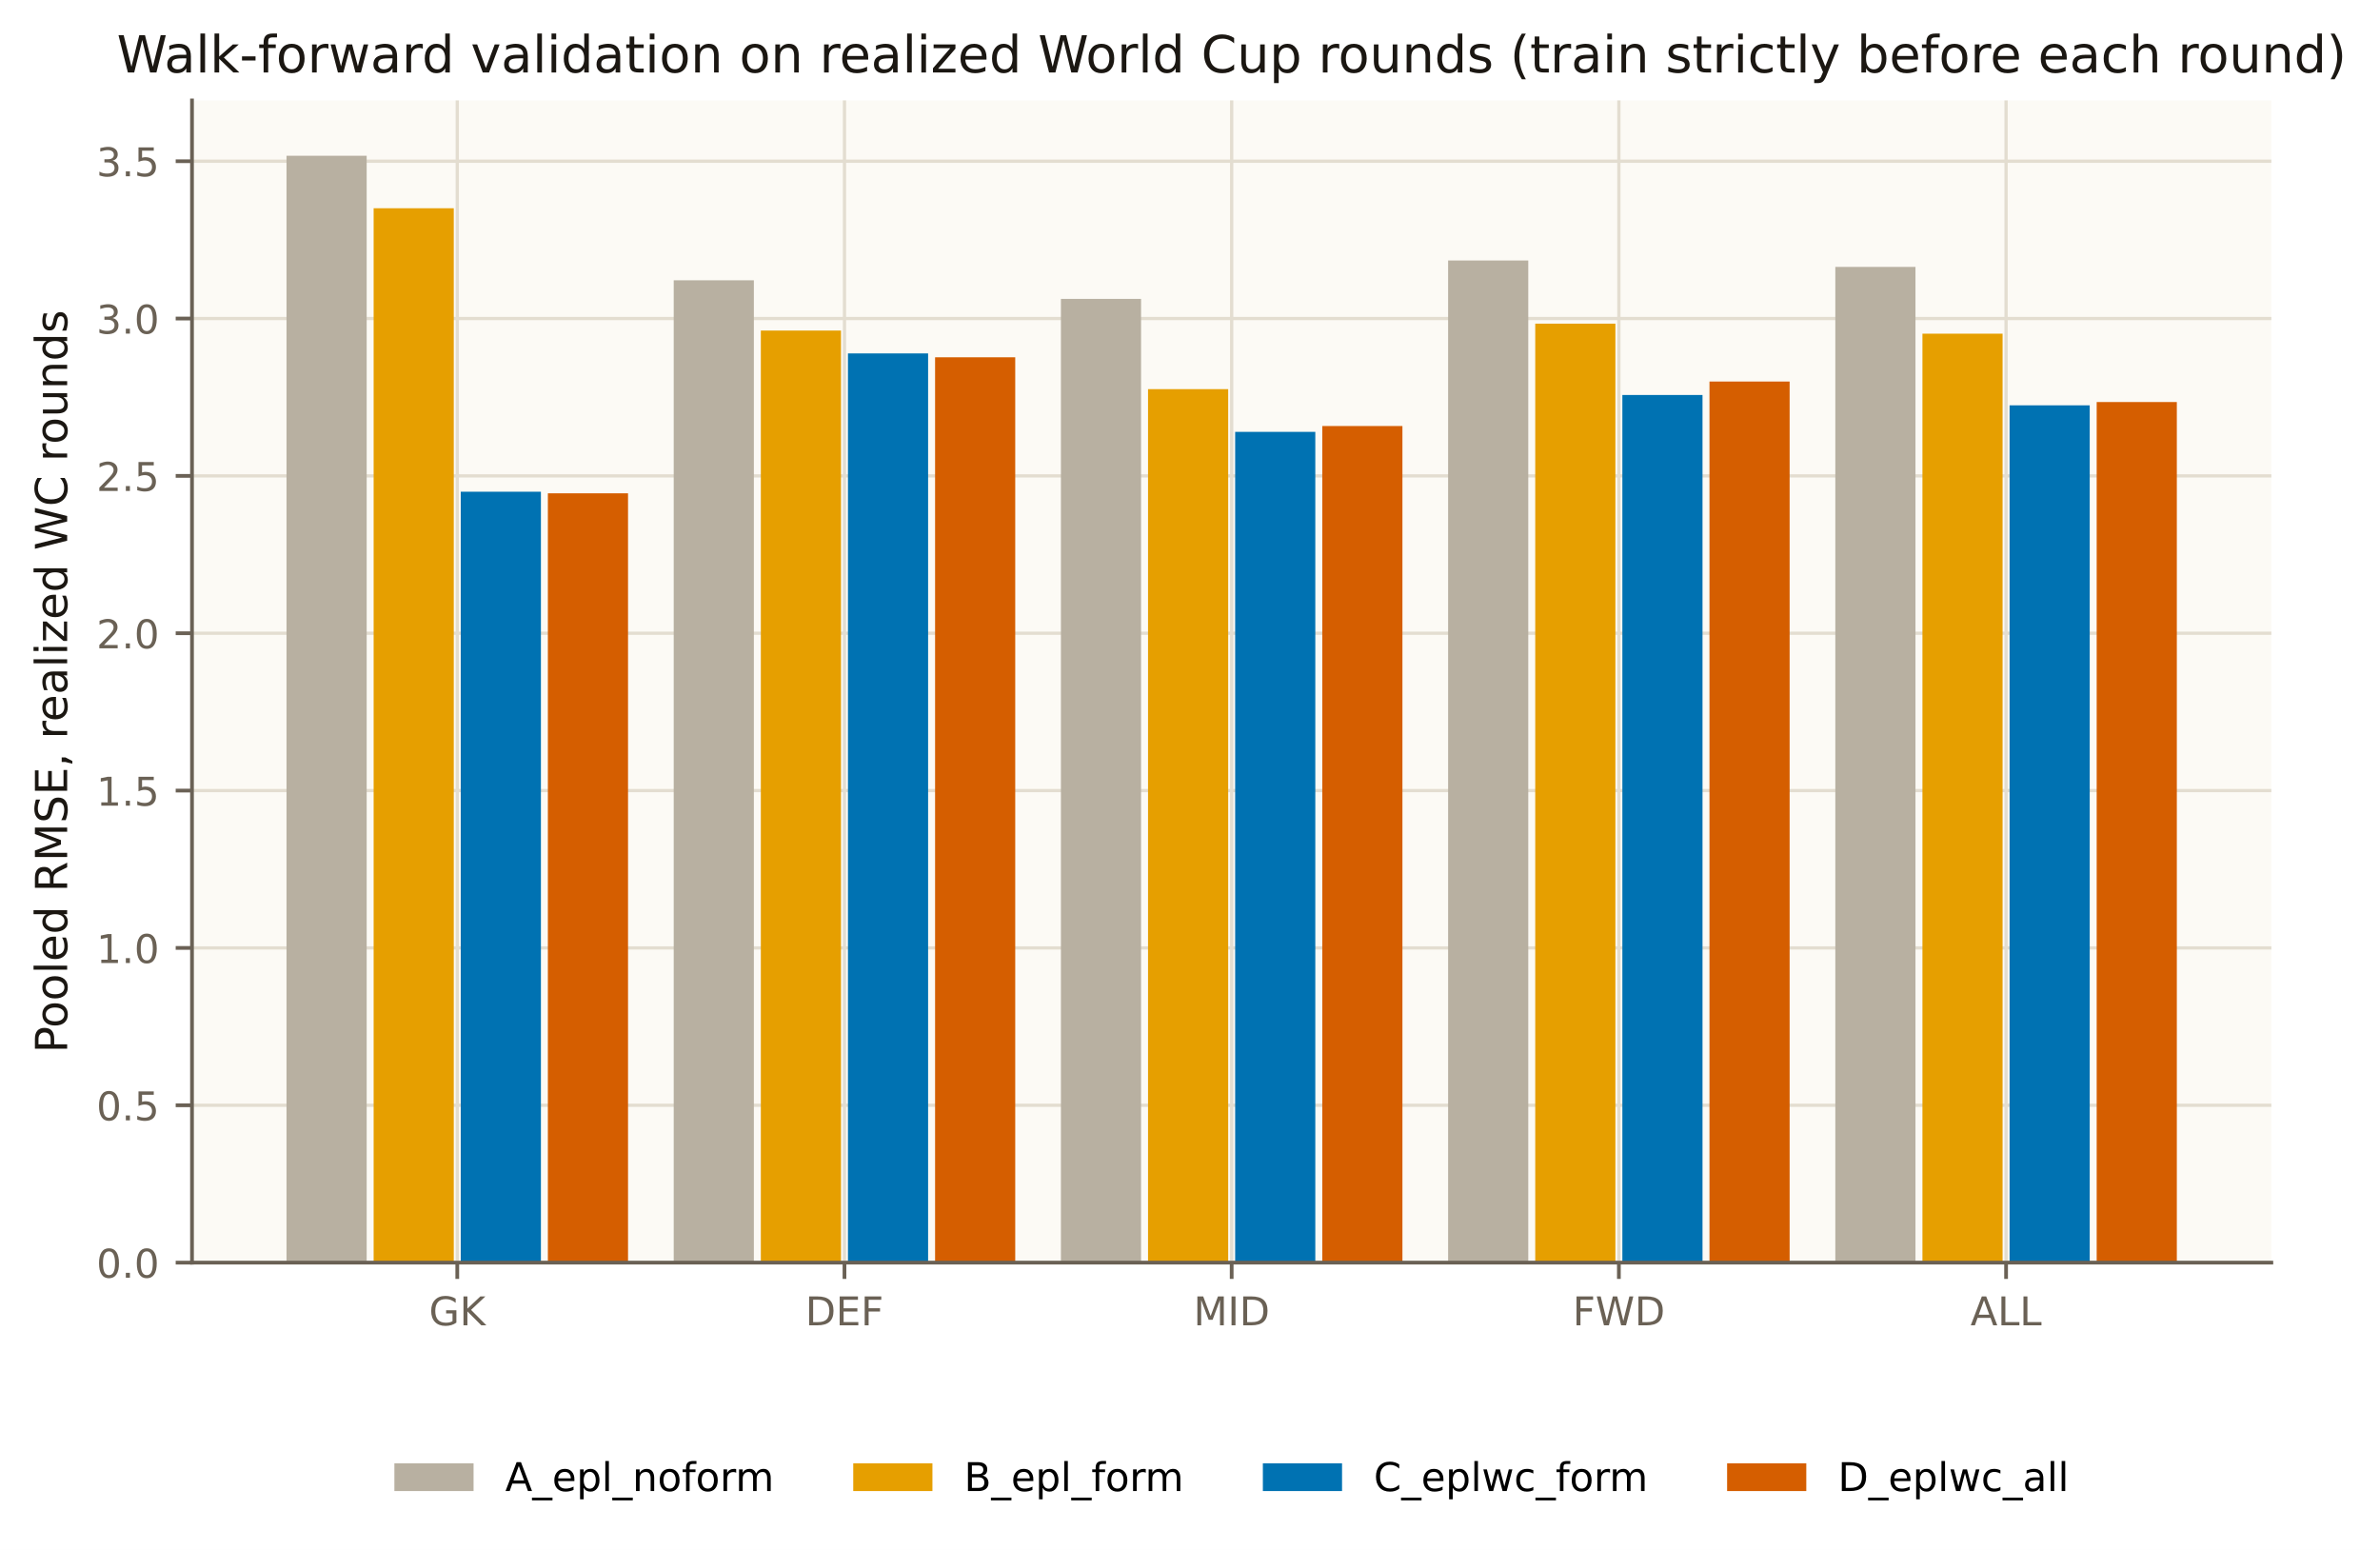
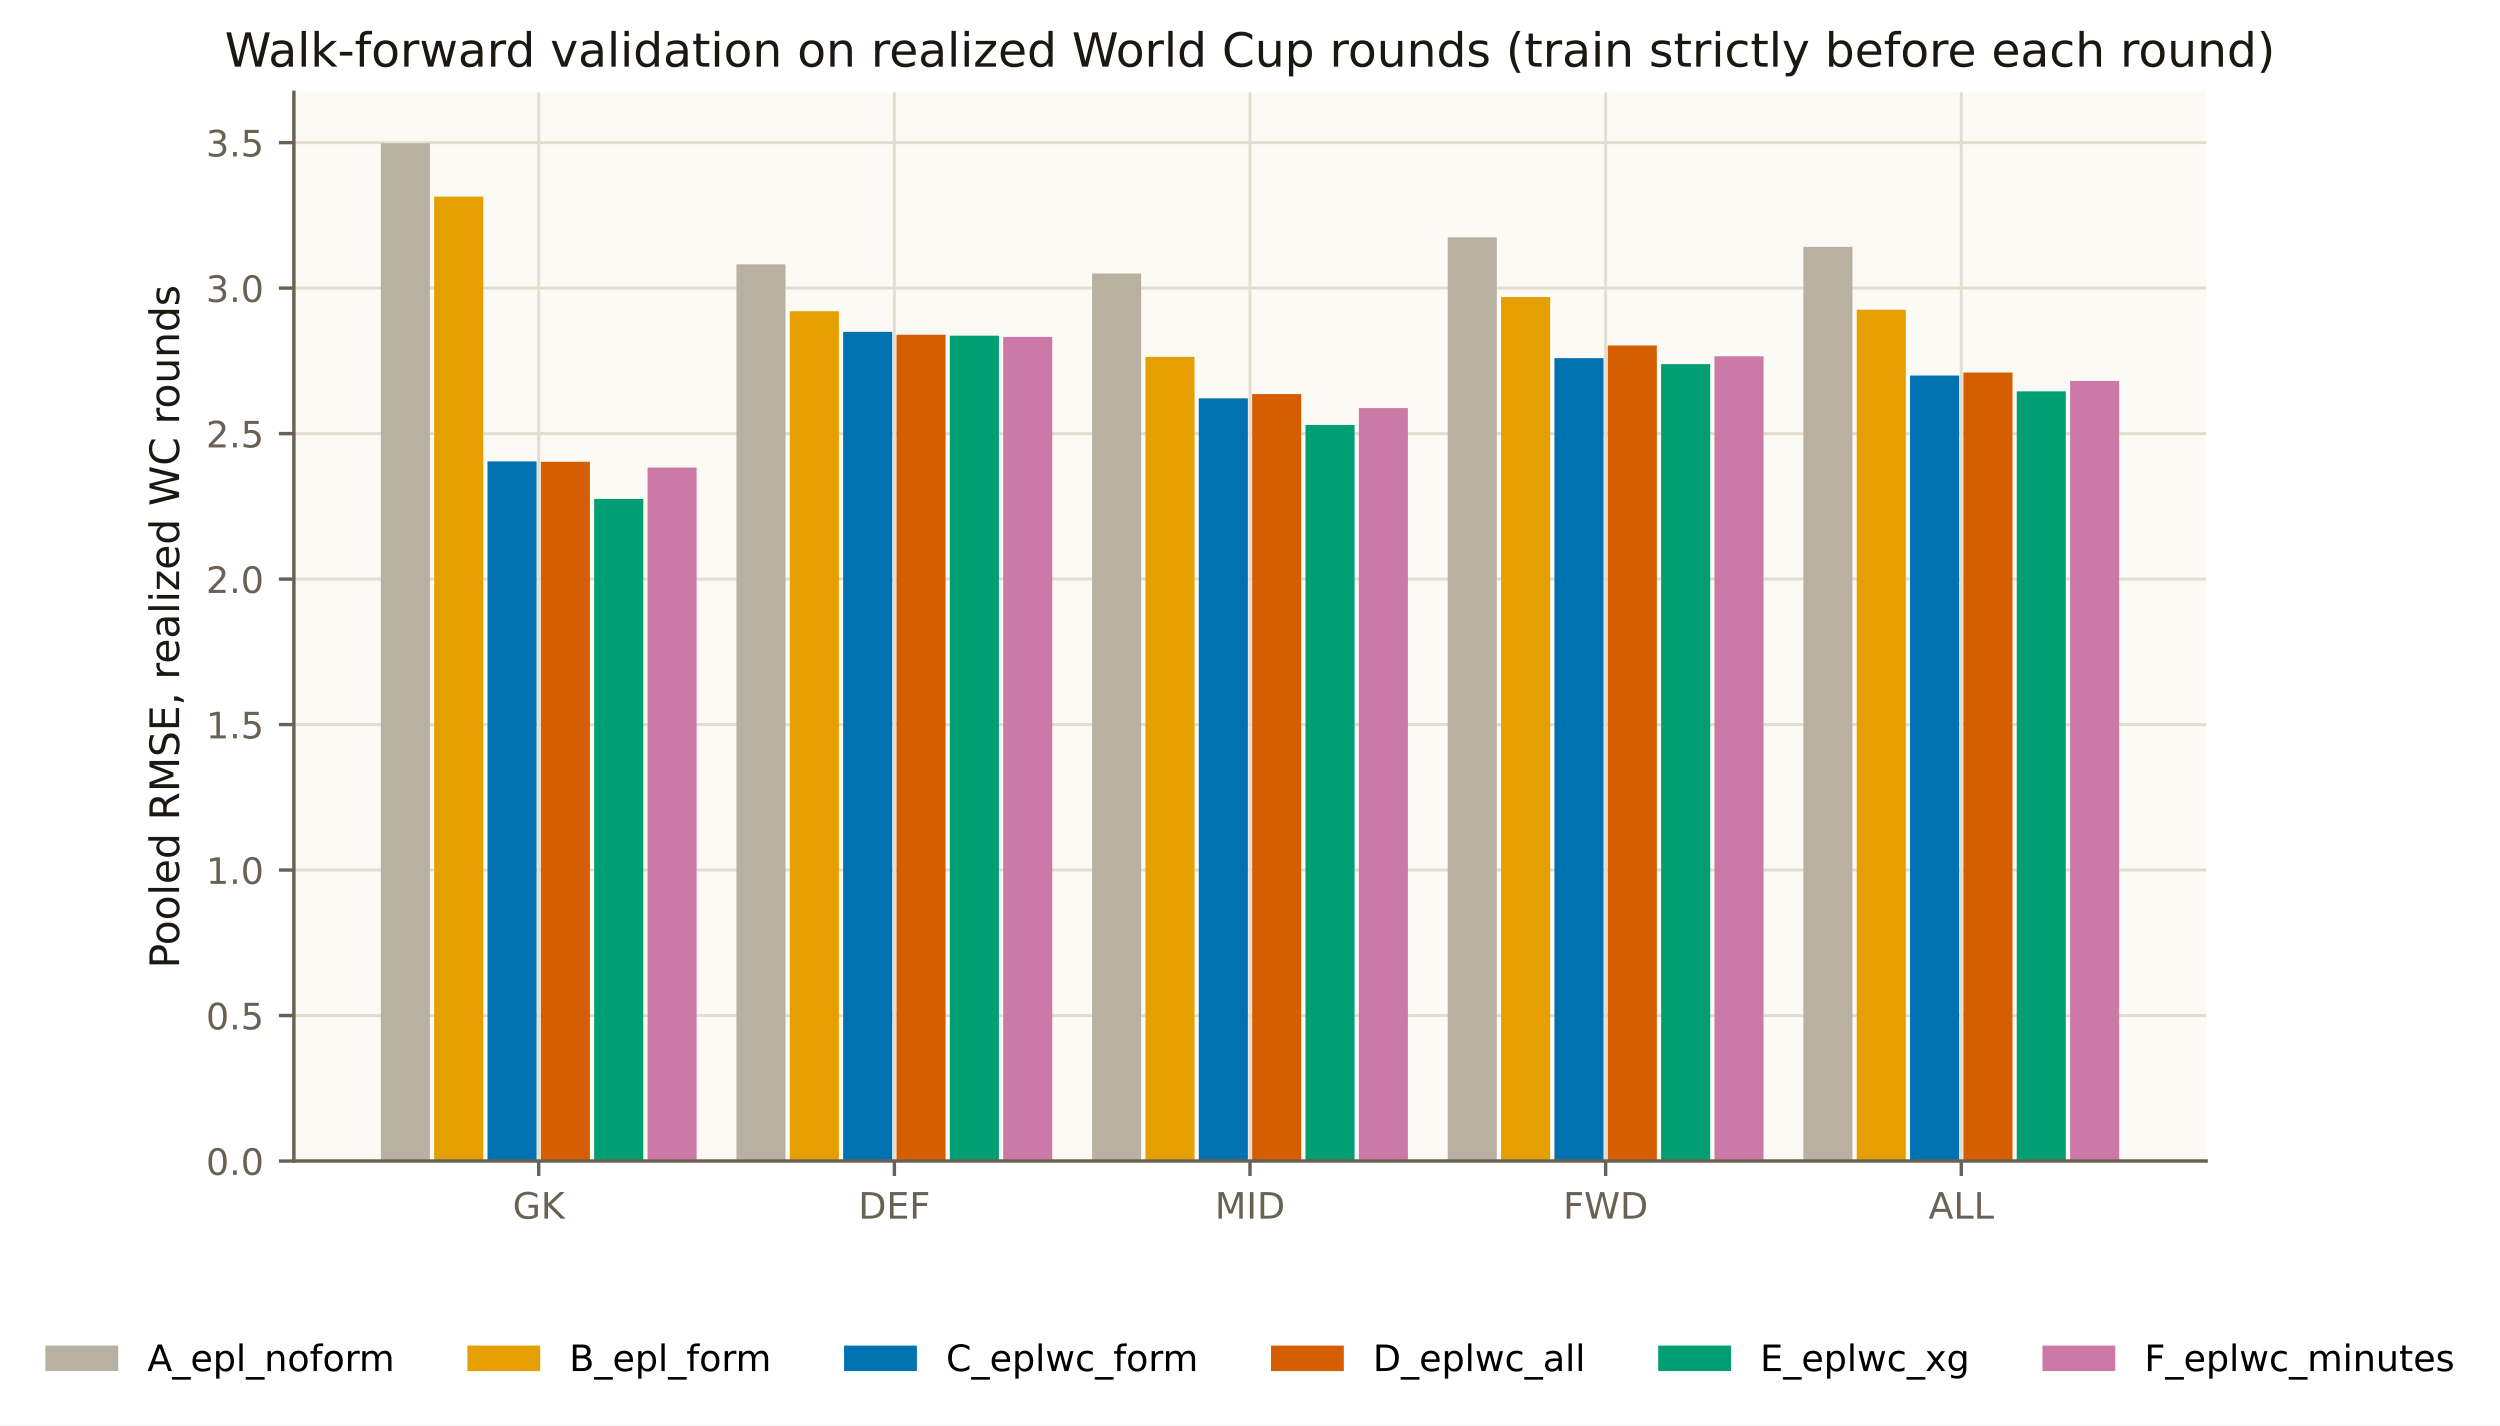
- <svg xmlns="http://www.w3.org/2000/svg" xmlns:xlink="http://www.w3.org/1999/xlink" width="510.944pt" height="332.716pt" viewBox="0 0 510.944 332.716" version="1.1">
+ <svg xmlns="http://www.w3.org/2000/svg" xmlns:xlink="http://www.w3.org/1999/xlink" width="583.62pt" height="332.716pt" viewBox="0 0 583.62 332.716" version="1.1">
  <defs>
    <style type="text/css">*{stroke-linejoin: round; stroke-linecap: butt}</style>
  </defs>
  <g id="figure_1">
    <g id="patch_1">
-       <path d="M 0 332.716  L 510.944 332.716  L 510.944 0  L 0 0  z " style="fill: #ffffff" />
+       <path d="M 0 332.716  L 583.62 332.716  L 583.62 0  L 0 0  z " style="fill: #ffffff" />
    </g>
    <g id="axes_1">
      <g id="patch_2">
-         <path d="M 41.218 271.038  L 487.618 271.038  L 487.618 21.558  L 41.218 21.558  z " style="fill: #fcfaf5" />
+         <path d="M 68.61 271.038  L 515.01 271.038  L 515.01 21.558  L 68.61 21.558  z " style="fill: #fcfaf5" />
      </g>
      <g id="matplotlib.axis_1">
        <g id="xtick_1">
          <g id="line2d_1">
-             <path d="M 98.168 271.038  L 98.168 21.558  " clip-path="url(#pbe7525bf7c)" style="fill: none; stroke: #e3ddd0; stroke-width: 0.7; stroke-linecap: square" />
+             <path d="M 125.763 271.038  L 125.763 21.558  " clip-path="url(#p34998453fe)" style="fill: none; stroke: #e3ddd0; stroke-width: 0.7; stroke-linecap: square" />
          </g>
          <g id="line2d_2">
            <defs>
-               <path id="m4ad585c355" d="M 0 0  L 0 3.5  " style="stroke: #6a6155; stroke-width: 0.8" />
+               <path id="md1c9dbc168" d="M 0 0  L 0 3.5  " style="stroke: #6a6155; stroke-width: 0.8" />
            </defs>
            <g>
-               <use xlink:href="#m4ad585c355" x="98.168" y="271.038" style="fill: #6a6155; stroke: #6a6155; stroke-width: 0.8" />
+               <use xlink:href="#md1c9dbc168" x="125.763" y="271.038" style="fill: #6a6155; stroke: #6a6155; stroke-width: 0.8" />
            </g>
          </g>
          <g id="text_1">
-             <text style="font-size: 8.5px; font-family: 'DejaVu Sans', 'Helvetica', 'Arial', sans-serif; text-anchor: middle; fill: #6a6155" x="98.168" y="284.496" transform="rotate(-0 98.16761 284.4963)">GK</text>
+             <text style="font-size: 8.5px; font-family: 'DejaVu Sans', 'Helvetica', 'Arial', sans-serif; text-anchor: middle; fill: #6a6155" x="125.763" y="284.496" transform="rotate(-0 125.7632 284.4963)">GK</text>
          </g>
        </g>
        <g id="xtick_2">
          <g id="line2d_3">
-             <path d="M 181.293 271.038  L 181.293 21.558  " clip-path="url(#pbe7525bf7c)" style="fill: none; stroke: #e3ddd0; stroke-width: 0.7; stroke-linecap: square" />
+             <path d="M 208.787 271.038  L 208.787 21.558  " clip-path="url(#p34998453fe)" style="fill: none; stroke: #e3ddd0; stroke-width: 0.7; stroke-linecap: square" />
          </g>
          <g id="line2d_4">
            <g>
-               <use xlink:href="#m4ad585c355" x="181.293" y="271.038" style="fill: #6a6155; stroke: #6a6155; stroke-width: 0.8" />
+               <use xlink:href="#md1c9dbc168" x="208.787" y="271.038" style="fill: #6a6155; stroke: #6a6155; stroke-width: 0.8" />
            </g>
          </g>
          <g id="text_2">
-             <text style="font-size: 8.5px; font-family: 'DejaVu Sans', 'Helvetica', 'Arial', sans-serif; text-anchor: middle; fill: #6a6155" x="181.293" y="284.496" transform="rotate(-0 181.293 284.4963)">DEF</text>
+             <text style="font-size: 8.5px; font-family: 'DejaVu Sans', 'Helvetica', 'Arial', sans-serif; text-anchor: middle; fill: #6a6155" x="208.787" y="284.496" transform="rotate(-0 208.7865 284.4963)">DEF</text>
          </g>
        </g>
        <g id="xtick_3">
          <g id="line2d_5">
-             <path d="M 264.418 271.038  L 264.418 21.558  " clip-path="url(#pbe7525bf7c)" style="fill: none; stroke: #e3ddd0; stroke-width: 0.7; stroke-linecap: square" />
+             <path d="M 291.81 271.038  L 291.81 21.558  " clip-path="url(#p34998453fe)" style="fill: none; stroke: #e3ddd0; stroke-width: 0.7; stroke-linecap: square" />
          </g>
          <g id="line2d_6">
            <g>
-               <use xlink:href="#m4ad585c355" x="264.418" y="271.038" style="fill: #6a6155; stroke: #6a6155; stroke-width: 0.8" />
+               <use xlink:href="#md1c9dbc168" x="291.81" y="271.038" style="fill: #6a6155; stroke: #6a6155; stroke-width: 0.8" />
            </g>
          </g>
          <g id="text_3">
-             <text style="font-size: 8.5px; font-family: 'DejaVu Sans', 'Helvetica', 'Arial', sans-serif; text-anchor: middle; fill: #6a6155" x="264.418" y="284.496" transform="rotate(-0 264.4184 284.4963)">MID</text>
+             <text style="font-size: 8.5px; font-family: 'DejaVu Sans', 'Helvetica', 'Arial', sans-serif; text-anchor: middle; fill: #6a6155" x="291.81" y="284.496" transform="rotate(-0 291.8099 284.4963)">MID</text>
          </g>
        </g>
        <g id="xtick_4">
          <g id="line2d_7">
-             <path d="M 347.544 271.038  L 347.544 21.558  " clip-path="url(#pbe7525bf7c)" style="fill: none; stroke: #e3ddd0; stroke-width: 0.7; stroke-linecap: square" />
+             <path d="M 374.833 271.038  L 374.833 21.558  " clip-path="url(#p34998453fe)" style="fill: none; stroke: #e3ddd0; stroke-width: 0.7; stroke-linecap: square" />
          </g>
          <g id="line2d_8">
            <g>
-               <use xlink:href="#m4ad585c355" x="347.544" y="271.038" style="fill: #6a6155; stroke: #6a6155; stroke-width: 0.8" />
+               <use xlink:href="#md1c9dbc168" x="374.833" y="271.038" style="fill: #6a6155; stroke: #6a6155; stroke-width: 0.8" />
            </g>
          </g>
          <g id="text_4">
-             <text style="font-size: 8.5px; font-family: 'DejaVu Sans', 'Helvetica', 'Arial', sans-serif; text-anchor: middle; fill: #6a6155" x="347.544" y="284.496" transform="rotate(-0 347.5438 284.4963)">FWD</text>
+             <text style="font-size: 8.5px; font-family: 'DejaVu Sans', 'Helvetica', 'Arial', sans-serif; text-anchor: middle; fill: #6a6155" x="374.833" y="284.496" transform="rotate(-0 374.8332 284.4963)">FWD</text>
          </g>
        </g>
        <g id="xtick_5">
          <g id="line2d_9">
-             <path d="M 430.669 271.038  L 430.669 21.558  " clip-path="url(#pbe7525bf7c)" style="fill: none; stroke: #e3ddd0; stroke-width: 0.7; stroke-linecap: square" />
+             <path d="M 457.857 271.038  L 457.857 21.558  " clip-path="url(#p34998453fe)" style="fill: none; stroke: #e3ddd0; stroke-width: 0.7; stroke-linecap: square" />
          </g>
          <g id="line2d_10">
            <g>
-               <use xlink:href="#m4ad585c355" x="430.669" y="271.038" style="fill: #6a6155; stroke: #6a6155; stroke-width: 0.8" />
+               <use xlink:href="#md1c9dbc168" x="457.857" y="271.038" style="fill: #6a6155; stroke: #6a6155; stroke-width: 0.8" />
            </g>
          </g>
          <g id="text_5">
-             <text style="font-size: 8.5px; font-family: 'DejaVu Sans', 'Helvetica', 'Arial', sans-serif; text-anchor: middle; fill: #6a6155" x="430.669" y="284.496" transform="rotate(-0 430.6692 284.4963)">ALL</text>
+             <text style="font-size: 8.5px; font-family: 'DejaVu Sans', 'Helvetica', 'Arial', sans-serif; text-anchor: middle; fill: #6a6155" x="457.857" y="284.496" transform="rotate(-0 457.8566 284.4963)">ALL</text>
          </g>
        </g>
      </g>
      <g id="matplotlib.axis_2">
        <g id="ytick_1">
          <g id="line2d_11">
-             <path d="M 41.218 271.038  L 487.618 271.038  " clip-path="url(#pbe7525bf7c)" style="fill: none; stroke: #e3ddd0; stroke-width: 0.7; stroke-linecap: square" />
+             <path d="M 68.61 271.038  L 515.01 271.038  " clip-path="url(#p34998453fe)" style="fill: none; stroke: #e3ddd0; stroke-width: 0.7; stroke-linecap: square" />
          </g>
          <g id="line2d_12">
            <defs>
-               <path id="m1f9e12a05e" d="M 0 0  L -3.5 0  " style="stroke: #6a6155; stroke-width: 0.8" />
+               <path id="mc64d8ac035" d="M 0 0  L -3.5 0  " style="stroke: #6a6155; stroke-width: 0.8" />
            </defs>
            <g>
-               <use xlink:href="#m1f9e12a05e" x="41.218" y="271.038" style="fill: #6a6155; stroke: #6a6155; stroke-width: 0.8" />
+               <use xlink:href="#mc64d8ac035" x="68.61" y="271.038" style="fill: #6a6155; stroke: #6a6155; stroke-width: 0.8" />
            </g>
          </g>
          <g id="text_6">
-             <text style="font-size: 8.5px; font-family: 'DejaVu Sans', 'Helvetica', 'Arial', sans-serif; text-anchor: end; fill: #6a6155" x="34.218" y="274.267" transform="rotate(-0 34.2184 274.2673)">0.0</text>
+             <text style="font-size: 8.5px; font-family: 'DejaVu Sans', 'Helvetica', 'Arial', sans-serif; text-anchor: end; fill: #6a6155" x="61.61" y="274.267" transform="rotate(-0 61.60988 274.2673)">0.0</text>
          </g>
        </g>
        <g id="ytick_2">
          <g id="line2d_13">
-             <path d="M 41.218 237.262  L 487.618 237.262  " clip-path="url(#pbe7525bf7c)" style="fill: none; stroke: #e3ddd0; stroke-width: 0.7; stroke-linecap: square" />
+             <path d="M 68.61 237.075  L 515.01 237.075  " clip-path="url(#p34998453fe)" style="fill: none; stroke: #e3ddd0; stroke-width: 0.7; stroke-linecap: square" />
          </g>
          <g id="line2d_14">
            <g>
-               <use xlink:href="#m1f9e12a05e" x="41.218" y="237.262" style="fill: #6a6155; stroke: #6a6155; stroke-width: 0.8" />
+               <use xlink:href="#mc64d8ac035" x="68.61" y="237.075" style="fill: #6a6155; stroke: #6a6155; stroke-width: 0.8" />
            </g>
          </g>
          <g id="text_7">
-             <text style="font-size: 8.5px; font-family: 'DejaVu Sans', 'Helvetica', 'Arial', sans-serif; text-anchor: end; fill: #6a6155" x="34.218" y="240.491" transform="rotate(-0 34.2184 240.4912)">0.5</text>
+             <text style="font-size: 8.5px; font-family: 'DejaVu Sans', 'Helvetica', 'Arial', sans-serif; text-anchor: end; fill: #6a6155" x="61.61" y="240.304" transform="rotate(-0 61.60988 240.3042)">0.5</text>
          </g>
        </g>
        <g id="ytick_3">
          <g id="line2d_15">
-             <path d="M 41.218 203.486  L 487.618 203.486  " clip-path="url(#pbe7525bf7c)" style="fill: none; stroke: #e3ddd0; stroke-width: 0.7; stroke-linecap: square" />
+             <path d="M 68.61 203.112  L 515.01 203.112  " clip-path="url(#p34998453fe)" style="fill: none; stroke: #e3ddd0; stroke-width: 0.7; stroke-linecap: square" />
          </g>
          <g id="line2d_16">
            <g>
-               <use xlink:href="#m1f9e12a05e" x="41.218" y="203.486" style="fill: #6a6155; stroke: #6a6155; stroke-width: 0.8" />
+               <use xlink:href="#mc64d8ac035" x="68.61" y="203.112" style="fill: #6a6155; stroke: #6a6155; stroke-width: 0.8" />
            </g>
          </g>
          <g id="text_8">
-             <text style="font-size: 8.5px; font-family: 'DejaVu Sans', 'Helvetica', 'Arial', sans-serif; text-anchor: end; fill: #6a6155" x="34.218" y="206.715" transform="rotate(-0 34.2184 206.7151)">1.0</text>
+             <text style="font-size: 8.5px; font-family: 'DejaVu Sans', 'Helvetica', 'Arial', sans-serif; text-anchor: end; fill: #6a6155" x="61.61" y="206.341" transform="rotate(-0 61.60988 206.3411)">1.0</text>
          </g>
        </g>
        <g id="ytick_4">
          <g id="line2d_17">
-             <path d="M 41.218 169.71  L 487.618 169.71  " clip-path="url(#pbe7525bf7c)" style="fill: none; stroke: #e3ddd0; stroke-width: 0.7; stroke-linecap: square" />
+             <path d="M 68.61 169.149  L 515.01 169.149  " clip-path="url(#p34998453fe)" style="fill: none; stroke: #e3ddd0; stroke-width: 0.7; stroke-linecap: square" />
          </g>
          <g id="line2d_18">
            <g>
-               <use xlink:href="#m1f9e12a05e" x="41.218" y="169.71" style="fill: #6a6155; stroke: #6a6155; stroke-width: 0.8" />
+               <use xlink:href="#mc64d8ac035" x="68.61" y="169.149" style="fill: #6a6155; stroke: #6a6155; stroke-width: 0.8" />
            </g>
          </g>
          <g id="text_9">
-             <text style="font-size: 8.5px; font-family: 'DejaVu Sans', 'Helvetica', 'Arial', sans-serif; text-anchor: end; fill: #6a6155" x="34.218" y="172.939" transform="rotate(-0 34.2184 172.9391)">1.5</text>
+             <text style="font-size: 8.5px; font-family: 'DejaVu Sans', 'Helvetica', 'Arial', sans-serif; text-anchor: end; fill: #6a6155" x="61.61" y="172.378" transform="rotate(-0 61.60988 172.378)">1.5</text>
          </g>
        </g>
        <g id="ytick_5">
          <g id="line2d_19">
-             <path d="M 41.218 135.934  L 487.618 135.934  " clip-path="url(#pbe7525bf7c)" style="fill: none; stroke: #e3ddd0; stroke-width: 0.7; stroke-linecap: square" />
+             <path d="M 68.61 135.186  L 515.01 135.186  " clip-path="url(#p34998453fe)" style="fill: none; stroke: #e3ddd0; stroke-width: 0.7; stroke-linecap: square" />
          </g>
          <g id="line2d_20">
            <g>
-               <use xlink:href="#m1f9e12a05e" x="41.218" y="135.934" style="fill: #6a6155; stroke: #6a6155; stroke-width: 0.8" />
+               <use xlink:href="#mc64d8ac035" x="68.61" y="135.186" style="fill: #6a6155; stroke: #6a6155; stroke-width: 0.8" />
            </g>
          </g>
          <g id="text_10">
-             <text style="font-size: 8.5px; font-family: 'DejaVu Sans', 'Helvetica', 'Arial', sans-serif; text-anchor: end; fill: #6a6155" x="34.218" y="139.163" transform="rotate(-0 34.2184 139.163)">2.0</text>
+             <text style="font-size: 8.5px; font-family: 'DejaVu Sans', 'Helvetica', 'Arial', sans-serif; text-anchor: end; fill: #6a6155" x="61.61" y="138.415" transform="rotate(-0 61.60988 138.4149)">2.0</text>
          </g>
        </g>
        <g id="ytick_6">
          <g id="line2d_21">
-             <path d="M 41.218 102.158  L 487.618 102.158  " clip-path="url(#pbe7525bf7c)" style="fill: none; stroke: #e3ddd0; stroke-width: 0.7; stroke-linecap: square" />
+             <path d="M 68.61 101.223  L 515.01 101.223  " clip-path="url(#p34998453fe)" style="fill: none; stroke: #e3ddd0; stroke-width: 0.7; stroke-linecap: square" />
          </g>
          <g id="line2d_22">
            <g>
-               <use xlink:href="#m1f9e12a05e" x="41.218" y="102.158" style="fill: #6a6155; stroke: #6a6155; stroke-width: 0.8" />
+               <use xlink:href="#mc64d8ac035" x="68.61" y="101.223" style="fill: #6a6155; stroke: #6a6155; stroke-width: 0.8" />
            </g>
          </g>
          <g id="text_11">
-             <text style="font-size: 8.5px; font-family: 'DejaVu Sans', 'Helvetica', 'Arial', sans-serif; text-anchor: end; fill: #6a6155" x="34.218" y="105.387" transform="rotate(-0 34.2184 105.3869)">2.5</text>
+             <text style="font-size: 8.5px; font-family: 'DejaVu Sans', 'Helvetica', 'Arial', sans-serif; text-anchor: end; fill: #6a6155" x="61.61" y="104.452" transform="rotate(-0 61.60988 104.4518)">2.5</text>
          </g>
        </g>
        <g id="ytick_7">
          <g id="line2d_23">
-             <path d="M 41.218 68.382  L 487.618 68.382  " clip-path="url(#pbe7525bf7c)" style="fill: none; stroke: #e3ddd0; stroke-width: 0.7; stroke-linecap: square" />
+             <path d="M 68.61 67.26  L 515.01 67.26  " clip-path="url(#p34998453fe)" style="fill: none; stroke: #e3ddd0; stroke-width: 0.7; stroke-linecap: square" />
          </g>
          <g id="line2d_24">
            <g>
-               <use xlink:href="#m1f9e12a05e" x="41.218" y="68.382" style="fill: #6a6155; stroke: #6a6155; stroke-width: 0.8" />
+               <use xlink:href="#mc64d8ac035" x="68.61" y="67.26" style="fill: #6a6155; stroke: #6a6155; stroke-width: 0.8" />
            </g>
          </g>
          <g id="text_12">
-             <text style="font-size: 8.5px; font-family: 'DejaVu Sans', 'Helvetica', 'Arial', sans-serif; text-anchor: end; fill: #6a6155" x="34.218" y="71.611" transform="rotate(-0 34.2184 71.61082)">3.0</text>
+             <text style="font-size: 8.5px; font-family: 'DejaVu Sans', 'Helvetica', 'Arial', sans-serif; text-anchor: end; fill: #6a6155" x="61.61" y="70.489" transform="rotate(-0 61.60988 70.48865)">3.0</text>
          </g>
        </g>
        <g id="ytick_8">
          <g id="line2d_25">
-             <path d="M 41.218 34.606  L 487.618 34.606  " clip-path="url(#pbe7525bf7c)" style="fill: none; stroke: #e3ddd0; stroke-width: 0.7; stroke-linecap: square" />
+             <path d="M 68.61 33.297  L 515.01 33.297  " clip-path="url(#p34998453fe)" style="fill: none; stroke: #e3ddd0; stroke-width: 0.7; stroke-linecap: square" />
          </g>
          <g id="line2d_26">
            <g>
-               <use xlink:href="#m1f9e12a05e" x="41.218" y="34.606" style="fill: #6a6155; stroke: #6a6155; stroke-width: 0.8" />
+               <use xlink:href="#mc64d8ac035" x="68.61" y="33.297" style="fill: #6a6155; stroke: #6a6155; stroke-width: 0.8" />
            </g>
          </g>
          <g id="text_13">
-             <text style="font-size: 8.5px; font-family: 'DejaVu Sans', 'Helvetica', 'Arial', sans-serif; text-anchor: end; fill: #6a6155" x="34.218" y="37.835" transform="rotate(-0 34.2184 37.83474)">3.5</text>
+             <text style="font-size: 8.5px; font-family: 'DejaVu Sans', 'Helvetica', 'Arial', sans-serif; text-anchor: end; fill: #6a6155" x="61.61" y="36.526" transform="rotate(-0 61.60988 36.52554)">3.5</text>
          </g>
        </g>
        <g id="text_14">
-           <text style="font-size: 9.5px; font-family: 'DejaVu Sans', 'Helvetica', 'Arial', sans-serif; text-anchor: middle; fill: #1b1712" x="14.419" y="146.298" transform="rotate(-90 14.41852 146.2983)">Pooled RMSE, realized WC rounds</text>
+           <text style="font-size: 9.5px; font-family: 'DejaVu Sans', 'Helvetica', 'Arial', sans-serif; text-anchor: middle; fill: #1b1712" x="41.81" y="146.298" transform="rotate(-90 41.81 146.2983)">Pooled RMSE, realized WC rounds</text>
        </g>
      </g>
      <g id="patch_3">
-         <path d="M 61.509 271.038  L 78.716 271.038  L 78.716 33.438  L 61.509 33.438  z " clip-path="url(#pbe7525bf7c)" style="fill: #b8b0a1" />
+         <path d="M 88.901 271.038  L 100.358 271.038  L 100.358 33.438  L 88.901 33.438  z " clip-path="url(#p34998453fe)" style="fill: #b8b0a1" />
      </g>
      <g id="patch_4">
-         <path d="M 144.635 271.038  L 161.842 271.038  L 161.842 60.167  L 144.635 60.167  z " clip-path="url(#pbe7525bf7c)" style="fill: #b8b0a1" />
+         <path d="M 171.924 271.038  L 183.381 271.038  L 183.381 61.713  L 171.924 61.713  z " clip-path="url(#p34998453fe)" style="fill: #b8b0a1" />
      </g>
      <g id="patch_5">
-         <path d="M 227.76 271.038  L 244.967 271.038  L 244.967 64.157  L 227.76 64.157  z " clip-path="url(#pbe7525bf7c)" style="fill: #b8b0a1" />
+         <path d="M 254.948 271.038  L 266.405 271.038  L 266.405 63.859  L 254.948 63.859  z " clip-path="url(#p34998453fe)" style="fill: #b8b0a1" />
      </g>
      <g id="patch_6">
-         <path d="M 310.885 271.038  L 328.092 271.038  L 328.092 55.916  L 310.885 55.916  z " clip-path="url(#pbe7525bf7c)" style="fill: #b8b0a1" />
+         <path d="M 337.971 271.038  L 349.428 271.038  L 349.428 55.404  L 337.971 55.404  z " clip-path="url(#p34998453fe)" style="fill: #b8b0a1" />
      </g>
      <g id="patch_7">
-         <path d="M 394.011 271.038  L 411.218 271.038  L 411.218 57.295  L 394.011 57.295  z " clip-path="url(#pbe7525bf7c)" style="fill: #b8b0a1" />
+         <path d="M 420.994 271.038  L 432.451 271.038  L 432.451 57.632  L 420.994 57.632  z " clip-path="url(#p34998453fe)" style="fill: #b8b0a1" />
      </g>
      <g id="patch_8">
-         <path d="M 80.213 271.038  L 97.419 271.038  L 97.419 44.707  L 80.213 44.707  z " clip-path="url(#pbe7525bf7c)" style="fill: #e69f00" />
+         <path d="M 101.354 271.038  L 112.812 271.038  L 112.812 45.898  L 101.354 45.898  z " clip-path="url(#p34998453fe)" style="fill: #e69f00" />
      </g>
      <g id="patch_9">
-         <path d="M 163.338 271.038  L 180.545 271.038  L 180.545 70.955  L 163.338 70.955  z " clip-path="url(#pbe7525bf7c)" style="fill: #e69f00" />
+         <path d="M 184.378 271.038  L 195.835 271.038  L 195.835 72.667  L 184.378 72.667  z " clip-path="url(#p34998453fe)" style="fill: #e69f00" />
      </g>
      <g id="patch_10">
-         <path d="M 246.463 271.038  L 263.67 271.038  L 263.67 83.54  L 246.463 83.54  z " clip-path="url(#pbe7525bf7c)" style="fill: #e69f00" />
+         <path d="M 267.401 271.038  L 278.858 271.038  L 278.858 83.308  L 267.401 83.308  z " clip-path="url(#p34998453fe)" style="fill: #e69f00" />
      </g>
      <g id="patch_11">
-         <path d="M 329.589 271.038  L 346.796 271.038  L 346.796 69.475  L 329.589 69.475  z " clip-path="url(#pbe7525bf7c)" style="fill: #e69f00" />
+         <path d="M 350.424 271.038  L 361.882 271.038  L 361.882 69.329  L 350.424 69.329  z " clip-path="url(#p34998453fe)" style="fill: #e69f00" />
      </g>
      <g id="patch_12">
-         <path d="M 412.714 271.038  L 429.921 271.038  L 429.921 71.621  L 412.714 71.621  z " clip-path="url(#pbe7525bf7c)" style="fill: #e69f00" />
+         <path d="M 433.448 271.038  L 444.905 271.038  L 444.905 72.305  L 433.448 72.305  z " clip-path="url(#p34998453fe)" style="fill: #e69f00" />
      </g>
      <g id="patch_13">
-         <path d="M 98.916 271.038  L 116.123 271.038  L 116.123 105.56  L 98.916 105.56  z " clip-path="url(#pbe7525bf7c)" style="fill: #0072b2" />
+         <path d="M 113.808 271.038  L 125.265 271.038  L 125.265 107.719  L 113.808 107.719  z " clip-path="url(#p34998453fe)" style="fill: #0072b2" />
      </g>
      <g id="patch_14">
-         <path d="M 182.041 271.038  L 199.248 271.038  L 199.248 75.87  L 182.041 75.87  z " clip-path="url(#pbe7525bf7c)" style="fill: #0072b2" />
+         <path d="M 196.831 271.038  L 208.288 271.038  L 208.288 77.48  L 196.831 77.48  z " clip-path="url(#p34998453fe)" style="fill: #0072b2" />
      </g>
      <g id="patch_15">
-         <path d="M 265.167 271.038  L 282.373 271.038  L 282.373 92.707  L 265.167 92.707  z " clip-path="url(#pbe7525bf7c)" style="fill: #0072b2" />
+         <path d="M 279.855 271.038  L 291.312 271.038  L 291.312 92.991  L 279.855 92.991  z " clip-path="url(#p34998453fe)" style="fill: #0072b2" />
      </g>
      <g id="patch_16">
-         <path d="M 348.292 271.038  L 365.499 271.038  L 365.499 84.785  L 348.292 84.785  z " clip-path="url(#pbe7525bf7c)" style="fill: #0072b2" />
+         <path d="M 362.878 271.038  L 374.335 271.038  L 374.335 83.606  L 362.878 83.606  z " clip-path="url(#p34998453fe)" style="fill: #0072b2" />
      </g>
      <g id="patch_17">
-         <path d="M 431.417 271.038  L 448.624 271.038  L 448.624 87.005  L 431.417 87.005  z " clip-path="url(#pbe7525bf7c)" style="fill: #0072b2" />
+         <path d="M 445.901 271.038  L 457.358 271.038  L 457.358 87.673  L 445.901 87.673  z " clip-path="url(#p34998453fe)" style="fill: #0072b2" />
      </g>
      <g id="patch_18">
-         <path d="M 117.619 271.038  L 134.826 271.038  L 134.826 105.896  L 117.619 105.896  z " clip-path="url(#pbe7525bf7c)" style="fill: #d55e00" />
+         <path d="M 126.261 271.038  L 137.719 271.038  L 137.719 107.813  L 126.261 107.813  z " clip-path="url(#p34998453fe)" style="fill: #d55e00" />
      </g>
      <g id="patch_19">
-         <path d="M 200.744 271.038  L 217.951 271.038  L 217.951 76.692  L 200.744 76.692  z " clip-path="url(#pbe7525bf7c)" style="fill: #d55e00" />
+         <path d="M 209.285 271.038  L 220.742 271.038  L 220.742 78.144  L 209.285 78.144  z " clip-path="url(#p34998453fe)" style="fill: #d55e00" />
      </g>
      <g id="patch_20">
-         <path d="M 283.87 271.038  L 301.077 271.038  L 301.077 91.448  L 283.87 91.448  z " clip-path="url(#pbe7525bf7c)" style="fill: #d55e00" />
+         <path d="M 292.308 271.038  L 303.765 271.038  L 303.765 91.988  L 292.308 91.988  z " clip-path="url(#p34998453fe)" style="fill: #d55e00" />
      </g>
      <g id="patch_21">
-         <path d="M 366.995 271.038  L 384.202 271.038  L 384.202 81.907  L 366.995 81.907  z " clip-path="url(#pbe7525bf7c)" style="fill: #d55e00" />
+         <path d="M 375.331 271.038  L 386.789 271.038  L 386.789 80.644  L 375.331 80.644  z " clip-path="url(#p34998453fe)" style="fill: #d55e00" />
      </g>
      <g id="patch_22">
-         <path d="M 450.121 271.038  L 467.327 271.038  L 467.327 86.301  L 450.121 86.301  z " clip-path="url(#pbe7525bf7c)" style="fill: #d55e00" />
+         <path d="M 458.355 271.038  L 469.812 271.038  L 469.812 86.962  L 458.355 86.962  z " clip-path="url(#p34998453fe)" style="fill: #d55e00" />
      </g>
      <g id="patch_23">
-         <path d="M 41.218 271.038  L 41.218 21.558  " style="fill: none; stroke: #6a6155; stroke-width: 0.8; stroke-linejoin: miter; stroke-linecap: square" />
+         <path d="M 138.715 271.038  L 150.172 271.038  L 150.172 116.478  L 138.715 116.478  z " clip-path="url(#p34998453fe)" style="fill: #009e73" />
      </g>
      <g id="patch_24">
-         <path d="M 41.218 271.038  L 487.618 271.038  " style="fill: none; stroke: #6a6155; stroke-width: 0.8; stroke-linejoin: miter; stroke-linecap: square" />
+         <path d="M 221.738 271.038  L 233.195 271.038  L 233.195 78.367  L 221.738 78.367  z " clip-path="url(#p34998453fe)" style="fill: #009e73" />
+       </g>
+       <g id="patch_25">
+         <path d="M 304.762 271.038  L 316.219 271.038  L 316.219 99.206  L 304.762 99.206  z " clip-path="url(#p34998453fe)" style="fill: #009e73" />
+       </g>
+       <g id="patch_26">
+         <path d="M 387.785 271.038  L 399.242 271.038  L 399.242 85.006  L 387.785 85.006  z " clip-path="url(#p34998453fe)" style="fill: #009e73" />
+       </g>
+       <g id="patch_27">
+         <path d="M 470.808 271.038  L 482.265 271.038  L 482.265 91.35  L 470.808 91.35  z " clip-path="url(#p34998453fe)" style="fill: #009e73" />
+       </g>
+       <g id="patch_28">
+         <path d="M 151.168 271.038  L 162.626 271.038  L 162.626 109.143  L 151.168 109.143  z " clip-path="url(#p34998453fe)" style="fill: #cc79a7" />
+       </g>
+       <g id="patch_29">
+         <path d="M 234.192 271.038  L 245.649 271.038  L 245.649 78.655  L 234.192 78.655  z " clip-path="url(#p34998453fe)" style="fill: #cc79a7" />
+       </g>
+       <g id="patch_30">
+         <path d="M 317.215 271.038  L 328.672 271.038  L 328.672 95.258  L 317.215 95.258  z " clip-path="url(#p34998453fe)" style="fill: #cc79a7" />
+       </g>
+       <g id="patch_31">
+         <path d="M 400.238 271.038  L 411.696 271.038  L 411.696 83.172  L 400.238 83.172  z " clip-path="url(#p34998453fe)" style="fill: #cc79a7" />
+       </g>
+       <g id="patch_32">
+         <path d="M 483.262 271.038  L 494.719 271.038  L 494.719 88.933  L 483.262 88.933  z " clip-path="url(#p34998453fe)" style="fill: #cc79a7" />
+       </g>
+       <g id="patch_33">
+         <path d="M 68.61 271.038  L 68.61 21.558  " style="fill: none; stroke: #6a6155; stroke-width: 0.8; stroke-linejoin: miter; stroke-linecap: square" />
+       </g>
+       <g id="patch_34">
+         <path d="M 68.61 271.038  L 515.01 271.038  " style="fill: none; stroke: #6a6155; stroke-width: 0.8; stroke-linejoin: miter; stroke-linecap: square" />
      </g>
      <g id="text_15">
-         <text style="font-size: 11px; font-family: 'DejaVu Sans', 'Helvetica', 'Arial', sans-serif; text-anchor: middle; fill: #1b1712" x="264.418" y="15.558" transform="rotate(-0 264.4184 15.55828)">Walk-forward validation on realized World Cup rounds (train strictly before each round)</text>
+         <text style="font-size: 11px; font-family: 'DejaVu Sans', 'Helvetica', 'Arial', sans-serif; text-anchor: middle; fill: #1b1712" x="291.81" y="15.558" transform="rotate(-0 291.8099 15.55828)">Walk-forward validation on realized World Cup rounds (train strictly before each round)</text>
      </g>
      <g id="legend_1">
-         <g id="patch_25">
-           <path d="M 84.667 320.074  L 101.667 320.074  L 101.667 314.124  L 84.667 314.124  z " style="fill: #b8b0a1" />
+         <g id="patch_35">
+           <path d="M 10.6 320.074  L 27.6 320.074  L 27.6 314.124  L 10.6 314.124  z " style="fill: #b8b0a1" />
        </g>
        <g id="text_16">
-           <text style="font-size: 8.5px; font-family: 'DejaVu Sans', 'Helvetica', 'Arial', sans-serif; text-anchor: start" x="108.467" y="320.074" transform="rotate(-0 108.4673 320.0742)">A_epl_noform</text>
-         </g>
-         <g id="patch_26">
-           <path d="M 183.176 320.074  L 200.176 320.074  L 200.176 314.124  L 183.176 314.124  z " style="fill: #e69f00" />
+           <text style="font-size: 8.5px; font-family: 'DejaVu Sans', 'Helvetica', 'Arial', sans-serif; text-anchor: start" x="34.4" y="320.074" transform="rotate(-0 34.4 320.0742)">A_epl_noform</text>
+         </g>
+         <g id="patch_36">
+           <path d="M 109.108 320.074  L 126.108 320.074  L 126.108 314.124  L 109.108 314.124  z " style="fill: #e69f00" />
        </g>
        <g id="text_17">
-           <text style="font-size: 8.5px; font-family: 'DejaVu Sans', 'Helvetica', 'Arial', sans-serif; text-anchor: start" x="206.976" y="320.074" transform="rotate(-0 206.9757 320.0742)">B_epl_form</text>
-         </g>
-         <g id="patch_27">
-           <path d="M 271.113 320.074  L 288.113 320.074  L 288.113 314.124  L 271.113 314.124  z " style="fill: #0072b2" />
+           <text style="font-size: 8.5px; font-family: 'DejaVu Sans', 'Helvetica', 'Arial', sans-serif; text-anchor: start" x="132.908" y="320.074" transform="rotate(-0 132.9084 320.0742)">B_epl_form</text>
+         </g>
+         <g id="patch_37">
+           <path d="M 197.046 320.074  L 214.046 320.074  L 214.046 314.124  L 197.046 314.124  z " style="fill: #0072b2" />
        </g>
        <g id="text_18">
-           <text style="font-size: 8.5px; font-family: 'DejaVu Sans', 'Helvetica', 'Arial', sans-serif; text-anchor: start" x="294.913" y="320.074" transform="rotate(-0 294.9135 320.0742)">C_eplwc_form</text>
-         </g>
-         <g id="patch_28">
-           <path d="M 370.78 320.074  L 387.78 320.074  L 387.78 314.124  L 370.78 314.124  z " style="fill: #d55e00" />
+           <text style="font-size: 8.5px; font-family: 'DejaVu Sans', 'Helvetica', 'Arial', sans-serif; text-anchor: start" x="220.846" y="320.074" transform="rotate(-0 220.8462 320.0742)">C_eplwc_form</text>
+         </g>
+         <g id="patch_38">
+           <path d="M 296.713 320.074  L 313.713 320.074  L 313.713 314.124  L 296.713 314.124  z " style="fill: #d55e00" />
        </g>
        <g id="text_19">
-           <text style="font-size: 8.5px; font-family: 'DejaVu Sans', 'Helvetica', 'Arial', sans-serif; text-anchor: start" x="394.58" y="320.074" transform="rotate(-0 394.58 320.0742)">D_eplwc_all</text>
+           <text style="font-size: 8.5px; font-family: 'DejaVu Sans', 'Helvetica', 'Arial', sans-serif; text-anchor: start" x="320.513" y="320.074" transform="rotate(-0 320.5127 320.0742)">D_eplwc_all</text>
+         </g>
+         <g id="patch_39">
+           <path d="M 387.102 320.074  L 404.102 320.074  L 404.102 314.124  L 387.102 314.124  z " style="fill: #009e73" />
+         </g>
+         <g id="text_20">
+           <text style="font-size: 8.5px; font-family: 'DejaVu Sans', 'Helvetica', 'Arial', sans-serif; text-anchor: start" x="410.902" y="320.074" transform="rotate(-0 410.9022 320.0742)">E_eplwc_xg</text>
+         </g>
+         <g id="patch_40">
+           <path d="M 476.813 320.074  L 493.813 320.074  L 493.813 314.124  L 476.813 314.124  z " style="fill: #cc79a7" />
+         </g>
+         <g id="text_21">
+           <text style="font-size: 8.5px; font-family: 'DejaVu Sans', 'Helvetica', 'Arial', sans-serif; text-anchor: start" x="500.613" y="320.074" transform="rotate(-0 500.613 320.0742)">F_eplwc_minutes</text>
        </g>
      </g>
    </g>
  </g>
  <defs>
-     <clipPath id="pbe7525bf7c">
-       <rect x="41.218" y="21.558" width="446.4" height="249.48" />
+     <clipPath id="p34998453fe">
+       <rect x="68.61" y="21.558" width="446.4" height="249.48" />
    </clipPath>
  </defs>
</svg>
